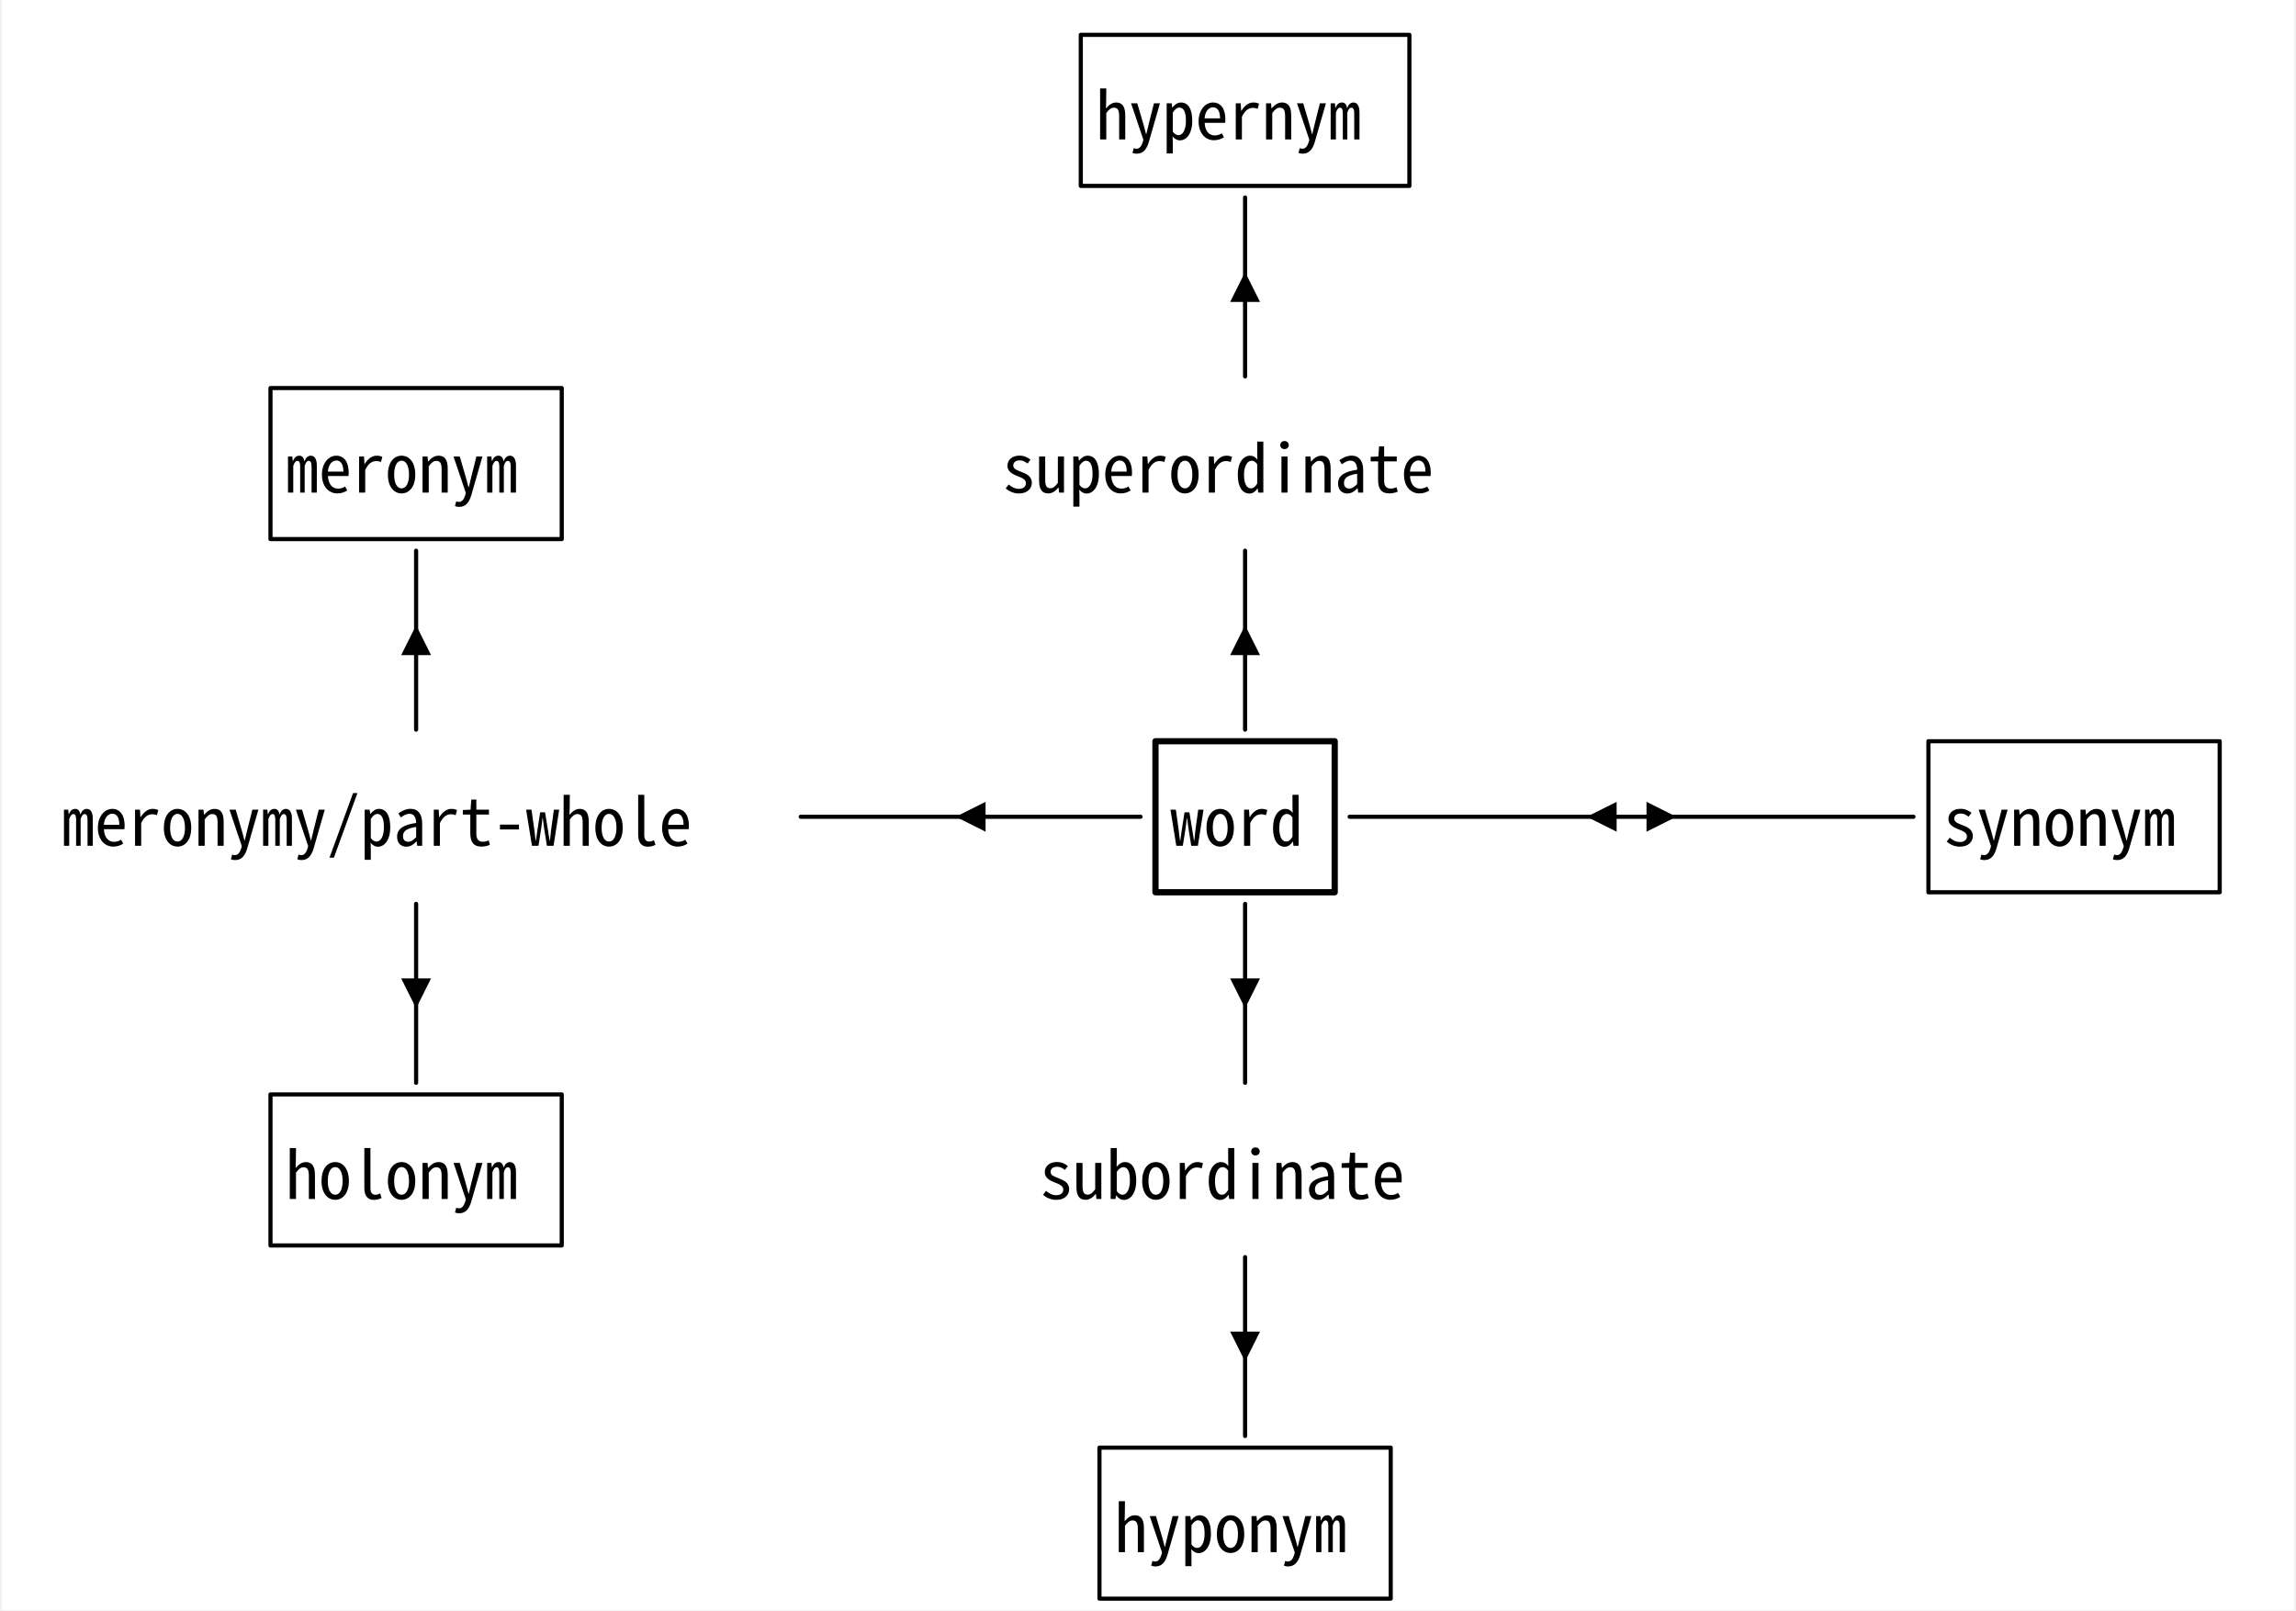
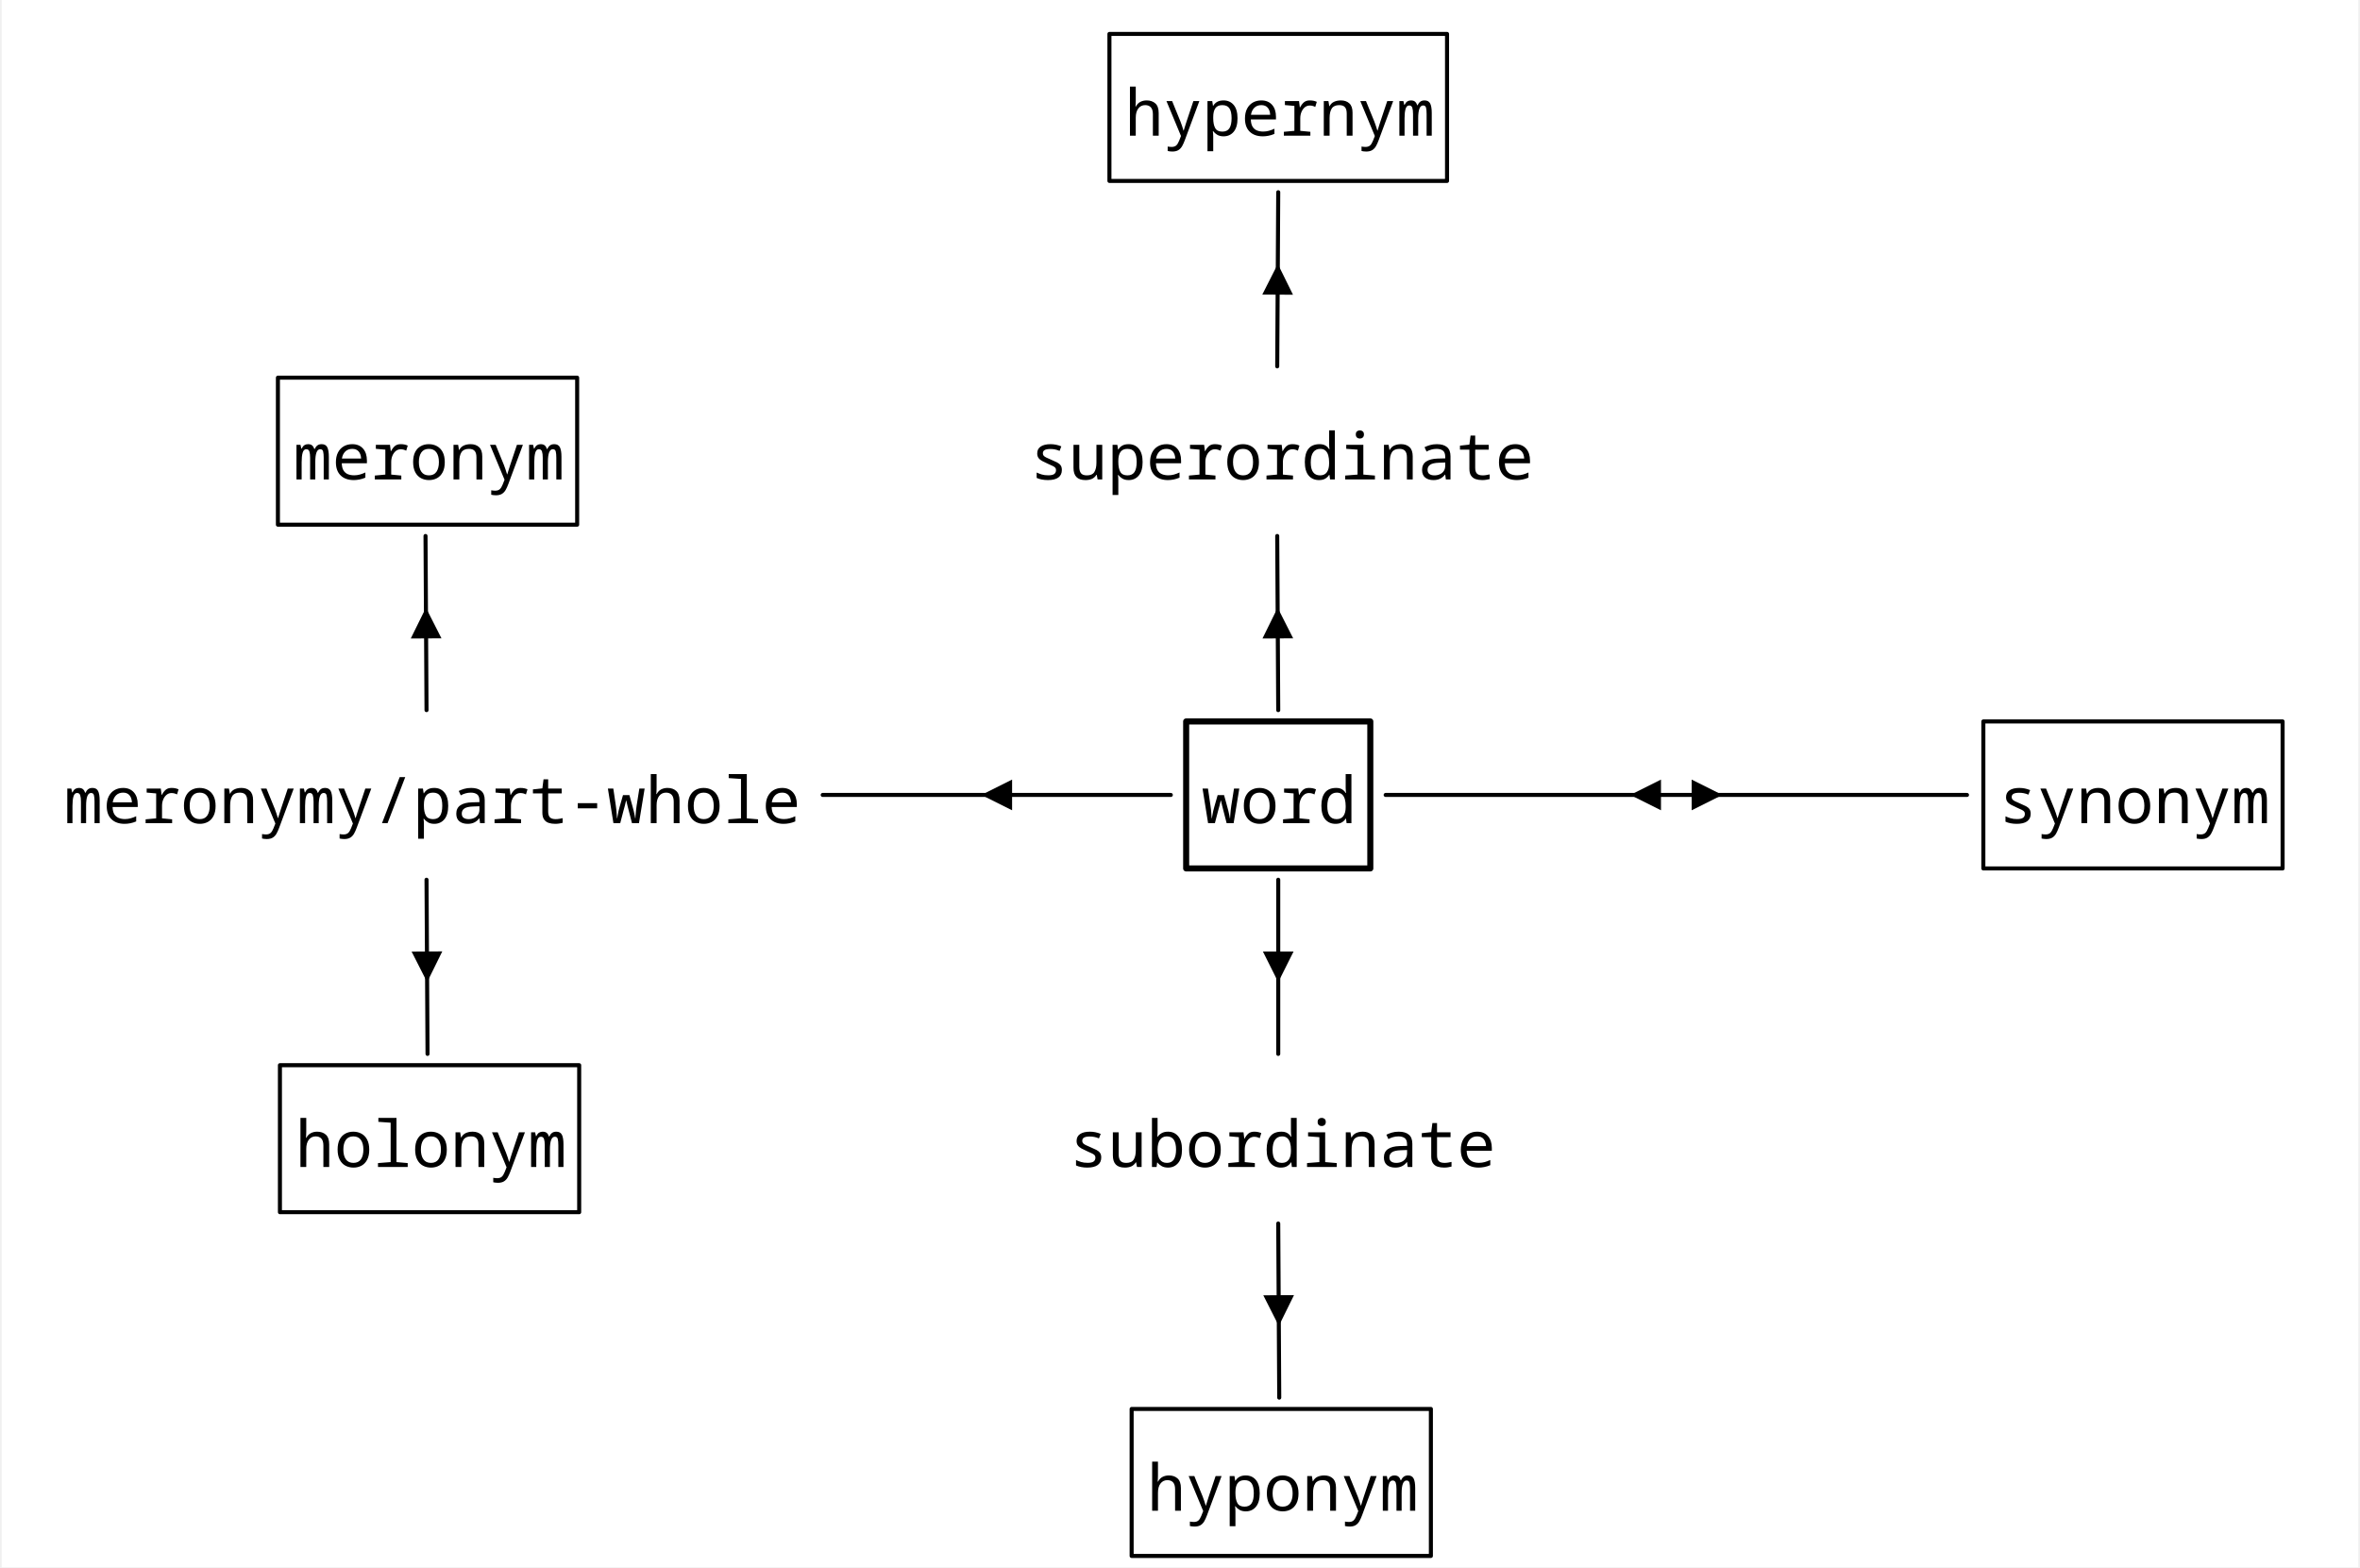
- <svg xmlns="http://www.w3.org/2000/svg" width="1090.8" height="764.96" viewBox="-14.4, 0, 1105.2, 776.16" version="1.1">
+ <svg xmlns="http://www.w3.org/2000/svg" width="1151.9" height="764.96" viewBox="-15.2, 0, 1167.1, 776.16" version="1.1">
  <defs>
-     <marker id="arrow" markerUnits="userSpaceOnUse" viewBox="0 0 10 10" refX="10" refY="5" markerWidth="14.4" markerHeight="14.4" orient="auto">
+     <marker id="arrow" markerUnits="userSpaceOnUse" viewBox="0 0 10 10" refX="10" refY="5" markerWidth="15.2" markerHeight="15.2" orient="auto">
      <path d="M 0 0 L 10 5 L 0 10" fill="black" />
    </marker>
-     <marker id="arrowBackward" markerUnits="userSpaceOnUse" viewBox="0 0 10 10" refX="5" refY="5" markerWidth="14.4" markerHeight="14.4" orient="auto">
+     <marker id="arrowBackward" markerUnits="userSpaceOnUse" viewBox="0 0 10 10" refX="5" refY="5" markerWidth="15.2" markerHeight="15.2" orient="auto">
      <path d="M 0 0 L 10 5 L 0 10 z" fill="black" />
    </marker>
-     <marker id="arrowForward" markerUnits="userSpaceOnUse" viewBox="0 0 10 10" refX="5" refY="5" markerWidth="14.4" markerHeight="14.4" orient="auto">
+     <marker id="arrowForward" markerUnits="userSpaceOnUse" viewBox="0 0 10 10" refX="5" refY="5" markerWidth="15.2" markerHeight="15.2" orient="auto">
      <path d="M 10 0 L 0 5 L 10 10 z" fill="black" />
    </marker>
-     <marker id="arrowBothways" markerUnits="userSpaceOnUse" viewBox="0 0 30 10" refX="15" refY="5" markerWidth="43.2" markerHeight="14.4" orient="auto">
+     <marker id="arrowBothways" markerUnits="userSpaceOnUse" viewBox="0 0 30 10" refX="15" refY="5" markerWidth="45.6" markerHeight="15.2" orient="auto">
      <path d="M 0 5 L 10 0 L 10 5 L 20 5 L 20 0 L 30 5 L 20 10 L 20 5 L 10 5 L 10 10 z" fill="black" />
    </marker>
    <pattern id="hatchBlack" x="10" y="10" width="10" height="10" patternUnits="userSpaceOnUse" patternTransform="rotate(45)">
      <line x1="0" y="0" x2="0" y2="10" stroke="black" stroke-width="4" />
    </pattern>
    <pattern id="hatchForNode" x="10" y="10" width="10" height="10" patternUnits="userSpaceOnUse" patternTransform="rotate(45)">
      <line x1="0" y="0" x2="0" y2="10" stroke="black" stroke-width="4" />
    </pattern>
    <pattern id="hatchForLeaf" x="10" y="10" width="10" height="10" patternUnits="userSpaceOnUse" patternTransform="rotate(45)">
      <line x1="0" y="0" x2="0" y2="10" stroke="black" stroke-width="4" />
    </pattern>
  </defs>
-   <rect x="-14.4" y="0" width="1105.2" height="776.16" stroke="none" fill="white" />"
- <text white-space="pre" alignment-baseline="text-top" style="fill: black; storoke-width: 0; font-size: 32px;" x="513" y="67.2">
-     <tspan x="513" y="67.2" style="" text-decoration="" font-family="'Noto Sans Mono SemiCondensed', 'Noto Sans JP', 'Noto Sans Mono CJK JP', OpenMoji, 'OpenMoji Color', 'OpenMoji Black', monospace">hypernym</tspan>
+   <rect x="-15.2" y="0" width="1167.1" height="776.16" stroke="none" fill="white" />"
+ <text white-space="pre" alignment-baseline="text-top" style="fill: black; storoke-width: 0; font-size: 32px;" x="541.0" y="67.2">
+     <tspan x="541.0" y="67.2" style="" text-decoration="" font-family="'Noto Sans Mono SemiCondensed', 'Noto Sans Mono', 'Noto Sans JP', 'Noto Sans Mono CJK JP', OpenMoji, 'OpenMoji Color', 'OpenMoji Black', 'Noto Emoji', monospace">hypernym</tspan>
  </text>
-   <text white-space="pre" alignment-baseline="text-top" style="fill: black; storoke-width: 0; font-size: 32px;" x="122.4" y="237.44">
-     <tspan x="122.4" y="237.44" style="" text-decoration="" font-family="'Noto Sans Mono SemiCondensed', 'Noto Sans JP', 'Noto Sans Mono CJK JP', OpenMoji, 'OpenMoji Color', 'OpenMoji Black', monospace">meronym</tspan>
+   <text white-space="pre" alignment-baseline="text-top" style="fill: black; storoke-width: 0; font-size: 32px;" x="129.2" y="237.44">
+     <tspan x="129.2" y="237.44" style="" text-decoration="" font-family="'Noto Sans Mono SemiCondensed', 'Noto Sans Mono', 'Noto Sans JP', 'Noto Sans Mono CJK JP', OpenMoji, 'OpenMoji Color', 'OpenMoji Black', 'Noto Emoji', monospace">meronym</tspan>
  </text>
-   <text white-space="pre" alignment-baseline="text-top" style="fill: black; storoke-width: 0; font-size: 32px;" x="14.4" y="407.68">
-     <tspan x="14.4" y="407.68" style="" text-decoration="" font-family="'Noto Sans Mono SemiCondensed', 'Noto Sans JP', 'Noto Sans Mono CJK JP', OpenMoji, 'OpenMoji Color', 'OpenMoji Black', monospace">meronymy/part-whole</tspan>
+   <text white-space="pre" alignment-baseline="text-top" style="fill: black; storoke-width: 0; font-size: 32px;" x="15.7" y="407.68">
+     <tspan x="15.7" y="407.68" style="" text-decoration="" font-family="'Noto Sans Mono SemiCondensed', 'Noto Sans Mono', 'Noto Sans JP', 'Noto Sans Mono CJK JP', OpenMoji, 'OpenMoji Color', 'OpenMoji Black', 'Noto Emoji', monospace">meronymy/part-whole</tspan>
  </text>
-   <text white-space="pre" alignment-baseline="text-top" style="fill: black; storoke-width: 0; font-size: 32px;" x="122.4" y="577.92">
-     <tspan x="122.4" y="577.92" style="" text-decoration="" font-family="'Noto Sans Mono SemiCondensed', 'Noto Sans JP', 'Noto Sans Mono CJK JP', OpenMoji, 'OpenMoji Color', 'OpenMoji Black', monospace">holonym</tspan>
+   <text white-space="pre" alignment-baseline="text-top" style="fill: black; storoke-width: 0; font-size: 32px;" x="130.2" y="577.92">
+     <tspan x="130.2" y="577.92" style="" text-decoration="" font-family="'Noto Sans Mono SemiCondensed', 'Noto Sans Mono', 'Noto Sans JP', 'Noto Sans Mono CJK JP', OpenMoji, 'OpenMoji Color', 'OpenMoji Black', 'Noto Emoji', monospace">holonym</tspan>
  </text>
-   <text white-space="pre" alignment-baseline="text-top" style="fill: black; storoke-width: 0; font-size: 32px;" x="468" y="237.44">
-     <tspan x="468" y="237.44" style="" text-decoration="" font-family="'Noto Sans Mono SemiCondensed', 'Noto Sans JP', 'Noto Sans Mono CJK JP', OpenMoji, 'OpenMoji Color', 'OpenMoji Black', monospace">superordinate</tspan>
+   <text white-space="pre" alignment-baseline="text-top" style="fill: black; storoke-width: 0; font-size: 32px;" x="494.0" y="237.44">
+     <tspan x="494.0" y="237.44" style="" text-decoration="" font-family="'Noto Sans Mono SemiCondensed', 'Noto Sans Mono', 'Noto Sans JP', 'Noto Sans Mono CJK JP', OpenMoji, 'OpenMoji Color', 'OpenMoji Black', 'Noto Emoji', monospace">superordinate</tspan>
  </text>
-   <text white-space="pre" alignment-baseline="text-top" style="fill: black; storoke-width: 0; font-size: 32px;" x="549" y="407.68">
-     <tspan x="549" y="407.68" style="" text-decoration="" font-family="'Noto Sans Mono SemiCondensed', 'Noto Sans JP', 'Noto Sans Mono CJK JP', OpenMoji, 'OpenMoji Color', 'OpenMoji Black', monospace">word</tspan>
+   <text white-space="pre" alignment-baseline="text-top" style="fill: black; storoke-width: 0; font-size: 32px;" x="579.0" y="407.68">
+     <tspan x="579.0" y="407.68" style="" text-decoration="" font-family="'Noto Sans Mono SemiCondensed', 'Noto Sans Mono', 'Noto Sans JP', 'Noto Sans Mono CJK JP', OpenMoji, 'OpenMoji Color', 'OpenMoji Black', 'Noto Emoji', monospace">word</tspan>
  </text>
-   <text white-space="pre" alignment-baseline="text-top" style="fill: black; storoke-width: 0; font-size: 32px;" x="486" y="577.92">
-     <tspan x="486" y="577.92" style="" text-decoration="" font-family="'Noto Sans Mono SemiCondensed', 'Noto Sans JP', 'Noto Sans Mono CJK JP', OpenMoji, 'OpenMoji Color', 'OpenMoji Black', monospace">subordinate</tspan>
+   <text white-space="pre" alignment-baseline="text-top" style="fill: black; storoke-width: 0; font-size: 32px;" x="513.5" y="577.92">
+     <tspan x="513.5" y="577.92" style="" text-decoration="" font-family="'Noto Sans Mono SemiCondensed', 'Noto Sans Mono', 'Noto Sans JP', 'Noto Sans Mono CJK JP', OpenMoji, 'OpenMoji Color', 'OpenMoji Black', 'Noto Emoji', monospace">subordinate</tspan>
  </text>
-   <text white-space="pre" alignment-baseline="text-top" style="fill: black; storoke-width: 0; font-size: 32px;" x="522" y="748.16">
-     <tspan x="522" y="748.16" style="" text-decoration="" font-family="'Noto Sans Mono SemiCondensed', 'Noto Sans JP', 'Noto Sans Mono CJK JP', OpenMoji, 'OpenMoji Color', 'OpenMoji Black', monospace">hyponym</tspan>
+   <text white-space="pre" alignment-baseline="text-top" style="fill: black; storoke-width: 0; font-size: 32px;" x="552.0" y="748.16">
+     <tspan x="552.0" y="748.16" style="" text-decoration="" font-family="'Noto Sans Mono SemiCondensed', 'Noto Sans Mono', 'Noto Sans JP', 'Noto Sans Mono CJK JP', OpenMoji, 'OpenMoji Color', 'OpenMoji Black', 'Noto Emoji', monospace">hyponym</tspan>
  </text>
-   <text white-space="pre" alignment-baseline="text-top" style="fill: black; storoke-width: 0; font-size: 32px;" x="976.6" y="237.44">
-     <tspan x="976.6" y="237.44" style="" text-decoration="" font-family="'Noto Sans Mono SemiCondensed', 'Noto Sans JP', 'Noto Sans Mono CJK JP', OpenMoji, 'OpenMoji Color', 'OpenMoji Black', monospace">
+   <text white-space="pre" alignment-baseline="text-top" style="fill: black; storoke-width: 0; font-size: 32px;" x="1031.3" y="237.44">
+     <tspan x="1031.3" y="237.44" style="" text-decoration="" font-family="'Noto Sans Mono SemiCondensed', 'Noto Sans Mono', 'Noto Sans JP', 'Noto Sans Mono CJK JP', OpenMoji, 'OpenMoji Color', 'OpenMoji Black', 'Noto Emoji', monospace">
      <tspan style="fill:none;">￭</tspan>
    </tspan>
  </text>
-   <text white-space="pre" alignment-baseline="text-top" style="fill: black; storoke-width: 0; font-size: 32px;" x="921.6" y="407.68">
-     <tspan x="921.6" y="407.68" style="" text-decoration="" font-family="'Noto Sans Mono SemiCondensed', 'Noto Sans JP', 'Noto Sans Mono CJK JP', OpenMoji, 'OpenMoji Color', 'OpenMoji Black', monospace">synonym</tspan>
+   <text white-space="pre" alignment-baseline="text-top" style="fill: black; storoke-width: 0; font-size: 32px;" x="973.8" y="407.68">
+     <tspan x="973.8" y="407.68" style="" text-decoration="" font-family="'Noto Sans Mono SemiCondensed', 'Noto Sans Mono', 'Noto Sans JP', 'Noto Sans Mono CJK JP', OpenMoji, 'OpenMoji Color', 'OpenMoji Black', 'Noto Emoji', monospace">synonym</tspan>
  </text>
-   <line style="fill: none; stroke:none; stroke-width:2; stroke-linejoin:round; stroke-linecap:round;" x1="185.4" y1="181.44" x2="585" y2="95.2" />
-   <line style="fill: none; stroke:none; stroke-width:2; stroke-linejoin:round; stroke-linecap:round;" x1="585" y1="181.44" x2="585" y2="95.2" />
-   <line style="fill: none; stroke:none; stroke-width:2; stroke-linejoin:round; stroke-linecap:round;" x1="984.6" y1="206.64" x2="585" y2="95.2" />
-   <line style="fill: none; stroke:none; stroke-width:2; stroke-linejoin:round; stroke-linecap:round;" x1="185.4" y1="351.68" x2="185.4" y2="265.44" />
-   <line style="fill: none; stroke:none; stroke-width:2; stroke-linejoin:round; stroke-linecap:round;" x1="185.4" y1="521.92" x2="185.4" y2="435.68" />
-   <line style="fill: none; stroke:none; stroke-width:2; stroke-linejoin:round; stroke-linecap:round;" x1="585" y1="351.68" x2="585" y2="265.44" />
-   <line style="fill: none; stroke:none; stroke-width:2; stroke-linejoin:round; stroke-linecap:round;" x1="585" y1="521.92" x2="585" y2="435.68" />
-   <line style="fill: none; stroke:none; stroke-width:2; stroke-linejoin:round; stroke-linecap:round;" x1="585" y1="692.16" x2="585" y2="605.92" />
-   <line style="fill: none; stroke:none; stroke-width:2; stroke-linejoin:round; stroke-linecap:round;" x1="984.6" y1="351.68" x2="984.6" y2="206.64" />
-   <polygon style="stroke:black; stroke-width:2; fill:none; stroke-linejoin:round; stroke-linecap:round;" points="505.8,16.8 664.2,16.8 664.2,89.6 505.8,89.6" />
-   <polygon style="stroke:black; stroke-width:2; fill:none; stroke-linejoin:round; stroke-linecap:round;" points="115.2,187.04 255.6,187.04 255.6,259.84 115.2,259.84" />
-   <polygon style="stroke:black; stroke-width:2; fill:none; stroke-linejoin:round; stroke-linecap:round;" points="115.2,527.52 255.6,527.52 255.6,600.32 115.2,600.32" />
-   <polygon style="stroke:black; stroke-width:3; fill:none; stroke-linejoin:round; stroke-linecap:round;" points="541.8,357.28 628.2,357.28 628.2,430.08 541.8,430.08" />
-   <polygon style="stroke:black; stroke-width:2; fill:none; stroke-linejoin:round; stroke-linecap:round;" points="514.8,697.76 655.2,697.76 655.2,770.56 514.8,770.56" />
-   <polygon style="stroke:black; stroke-width:2; fill:none; stroke-linejoin:round; stroke-linecap:round;" points="914.4,357.28 1054.8,357.28 1054.8,430.08 914.4,430.08" />
-   <path d="M585,181.44 L585,138.32 L585, 95.2" style="fill: none; stroke: black; stroke-width:2; stroke-linecap:round;" marker-mid="url(#arrowBackward)" />
-   <path d="M185.4,351.68 L185.4,308.56 L185.4, 265.44" style="fill: none; stroke: black; stroke-width:2; stroke-linecap:round;" marker-mid="url(#arrowBackward)" />
-   <path d="M185.4,521.92 L185.4,478.8 L185.4, 435.68" style="fill: none; stroke: black; stroke-width:2; stroke-linecap:round;" marker-mid="url(#arrowForward)" />
-   <path d="M370.8,393.68 L452.7,393.68 L534.6, 393.68" style="fill: none; stroke: black; stroke-width:2; stroke-linecap:round;" marker-mid="url(#arrowForward)" />
-   <path d="M585,351.68 L585,308.56 L585, 265.44" style="fill: none; stroke: black; stroke-width:2; stroke-linecap:round;" marker-mid="url(#arrowBackward)" />
-   <path d="M635.4,393.68 L771.3,393.68 L907.2, 393.68" style="fill: none; stroke: black; stroke-width:2; stroke-linecap:round;" marker-mid="url(#arrowBothways)" />
-   <path d="M585,521.92 L585,478.8 L585, 435.68" style="fill: none; stroke: black; stroke-width:2; stroke-linecap:round;" marker-mid="url(#arrowForward)" />
-   <path d="M585,692.16 L585,649.04 L585, 605.92" style="fill: none; stroke: black; stroke-width:2; stroke-linecap:round;" marker-mid="url(#arrowForward)" />
+   <line style="fill: none; stroke:none; stroke-width:2; stroke-linejoin:round; stroke-linecap:round;" x1="194.7" y1="181.44" x2="617.0" y2="95.2" />
+   <line style="fill: none; stroke:none; stroke-width:2; stroke-linejoin:round; stroke-linecap:round;" x1="616.5" y1="181.44" x2="617.0" y2="95.2" />
+   <line style="fill: none; stroke:none; stroke-width:2; stroke-linejoin:round; stroke-linecap:round;" x1="1039.3" y1="206.64" x2="617.0" y2="95.2" />
+   <line style="fill: none; stroke:none; stroke-width:2; stroke-linejoin:round; stroke-linecap:round;" x1="195.2" y1="351.68" x2="194.7" y2="265.44" />
+   <line style="fill: none; stroke:none; stroke-width:2; stroke-linejoin:round; stroke-linecap:round;" x1="195.7" y1="521.92" x2="195.2" y2="435.68" />
+   <line style="fill: none; stroke:none; stroke-width:2; stroke-linejoin:round; stroke-linecap:round;" x1="617.0" y1="351.68" x2="616.5" y2="265.44" />
+   <line style="fill: none; stroke:none; stroke-width:2; stroke-linejoin:round; stroke-linecap:round;" x1="617.0" y1="521.92" x2="617.0" y2="435.68" />
+   <line style="fill: none; stroke:none; stroke-width:2; stroke-linejoin:round; stroke-linecap:round;" x1="617.5" y1="692.16" x2="617.0" y2="605.92" />
+   <line style="fill: none; stroke:none; stroke-width:2; stroke-linejoin:round; stroke-linecap:round;" x1="1039.3" y1="351.68" x2="1039.3" y2="206.64" />
+   <polygon style="stroke:black; stroke-width:2; fill:none; stroke-linejoin:round; stroke-linecap:round;" points="533.4,16.8 700.6,16.8 700.6,89.6 533.4,89.6" />
+   <polygon style="stroke:black; stroke-width:2; fill:none; stroke-linejoin:round; stroke-linecap:round;" points="121.6,187.04 269.8,187.04 269.8,259.84 121.6,259.84" />
+   <polygon style="stroke:black; stroke-width:2; fill:none; stroke-linejoin:round; stroke-linecap:round;" points="122.6,527.52 270.8,527.52 270.8,600.32 122.6,600.32" />
+   <polygon style="stroke:black; stroke-width:3; fill:none; stroke-linejoin:round; stroke-linecap:round;" points="571.4,357.28 662.6,357.28 662.6,430.08 571.4,430.08" />
+   <polygon style="stroke:black; stroke-width:2; fill:none; stroke-linejoin:round; stroke-linecap:round;" points="544.4,697.76 692.6,697.76 692.6,770.56 544.4,770.56" />
+   <polygon style="stroke:black; stroke-width:2; fill:none; stroke-linejoin:round; stroke-linecap:round;" points="966.2,357.28 1114.4,357.28 1114.4,430.08 966.2,430.08" />
+   <path d="M616.5,181.44 L616.75,138.32 L617.0, 95.2" style="fill: none; stroke: black; stroke-width:2; stroke-linecap:round;" marker-mid="url(#arrowBackward)" />
+   <path d="M195.2,351.68 L194.95,308.56 L194.7, 265.44" style="fill: none; stroke: black; stroke-width:2; stroke-linecap:round;" marker-mid="url(#arrowBackward)" />
+   <path d="M195.7,521.92 L195.45,478.8 L195.2, 435.68" style="fill: none; stroke: black; stroke-width:2; stroke-linecap:round;" marker-mid="url(#arrowForward)" />
+   <path d="M391.4,393.68 L477.6,393.68 L563.8, 393.68" style="fill: none; stroke: black; stroke-width:2; stroke-linecap:round;" marker-mid="url(#arrowForward)" />
+   <path d="M617.0,351.68 L616.75,308.56 L616.5, 265.44" style="fill: none; stroke: black; stroke-width:2; stroke-linecap:round;" marker-mid="url(#arrowBackward)" />
+   <path d="M670.2,393.68 L814.15,393.68 L958.1, 393.68" style="fill: none; stroke: black; stroke-width:2; stroke-linecap:round;" marker-mid="url(#arrowBothways)" />
+   <path d="M617.0,521.92 L617.0,478.8 L617.0, 435.68" style="fill: none; stroke: black; stroke-width:2; stroke-linecap:round;" marker-mid="url(#arrowForward)" />
+   <path d="M617.5,692.16 L617.25,649.04 L617.0, 605.92" style="fill: none; stroke: black; stroke-width:2; stroke-linecap:round;" marker-mid="url(#arrowForward)" />
</svg>
